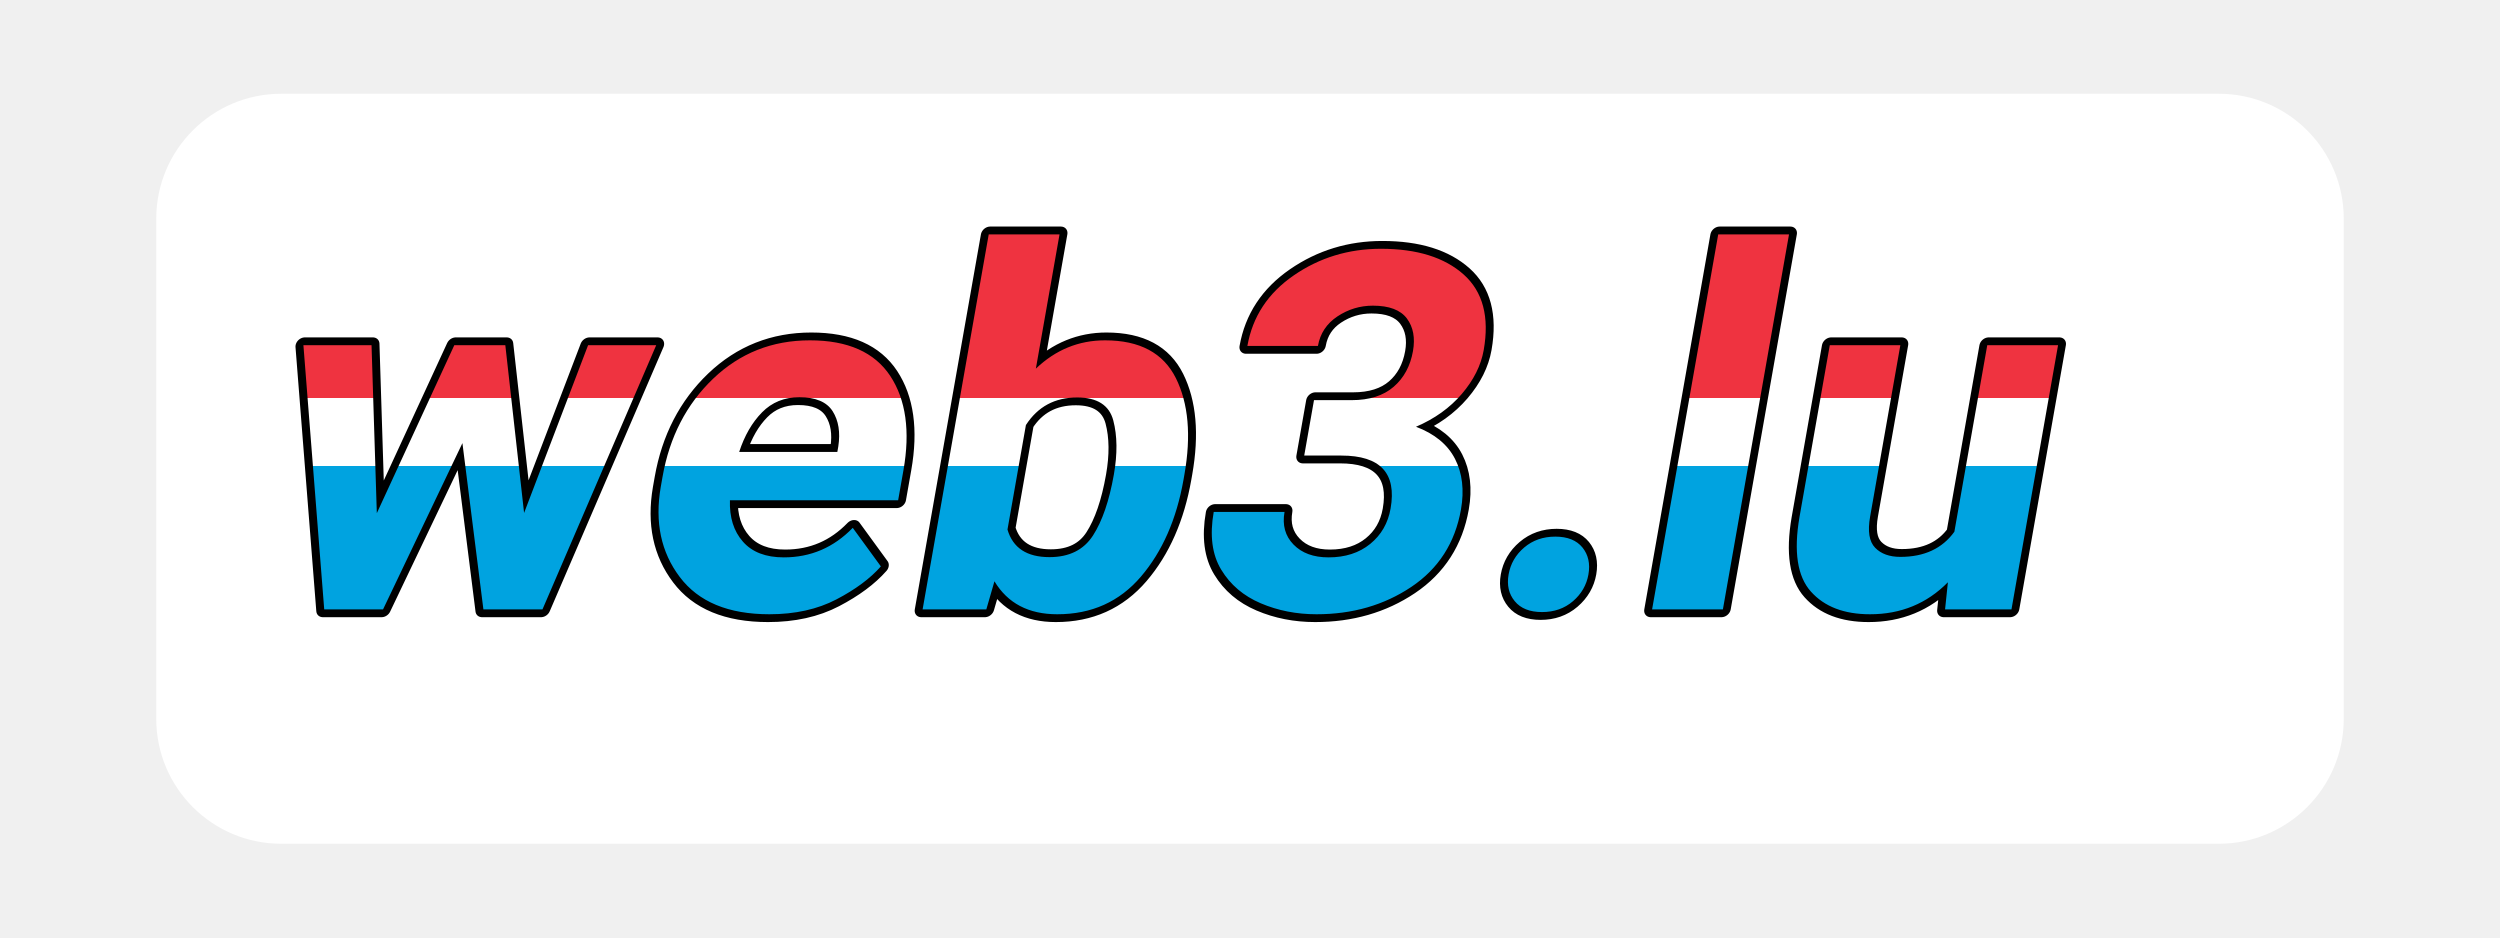
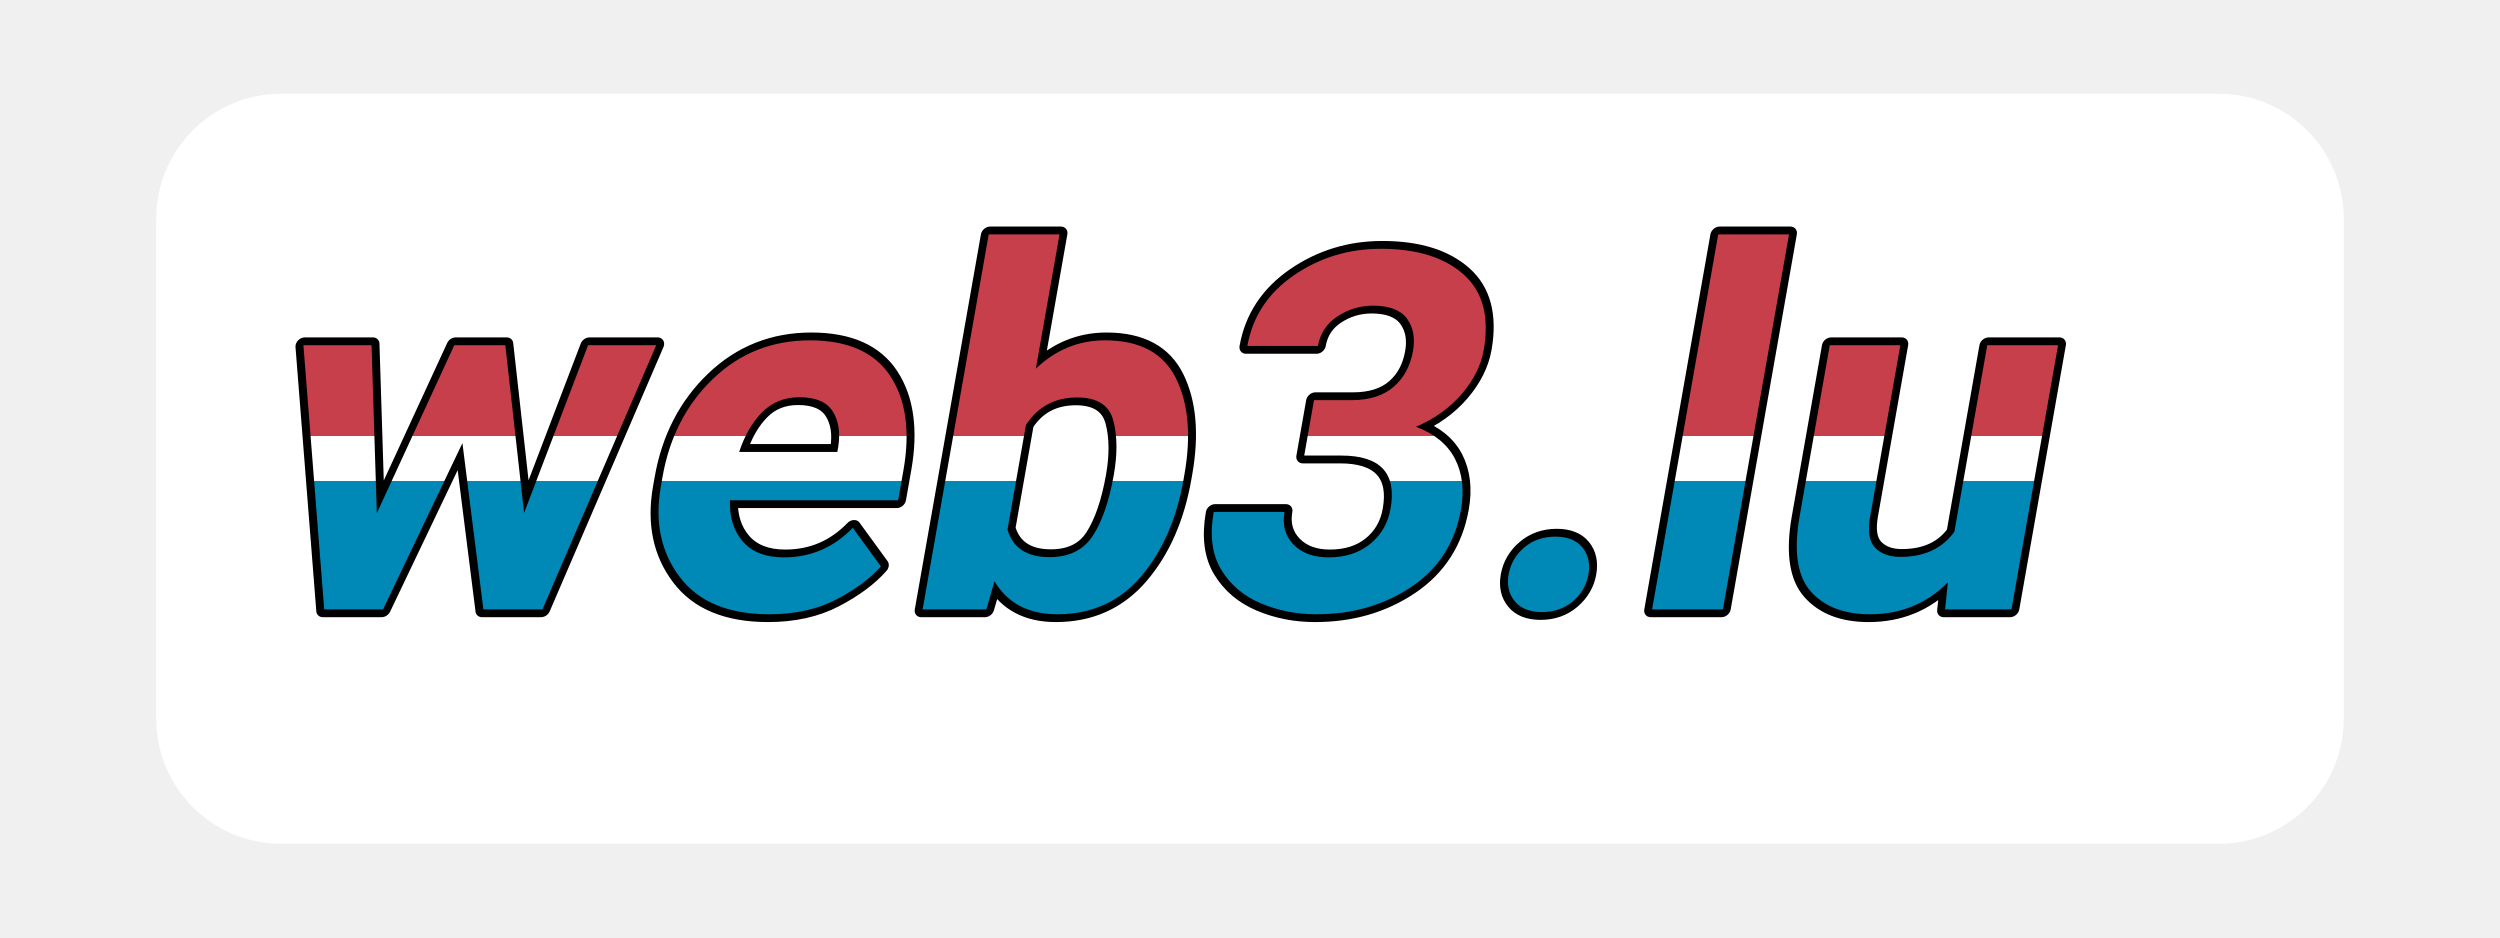
<svg xmlns="http://www.w3.org/2000/svg" width="320" height="120" viewBox="0 0 320 120" role="img" aria-labelledby="title desc">
  <defs>
    <linearGradient id="lux-flag" x1="0" y1="0" x2="0" y2="1">
-       <stop offset="0%" stop-color="#EF3340" />
-       <stop offset="43%" stop-color="#EF3340" />
-       <stop offset="43%" stop-color="#FFFFFF" />
-       <stop offset="61%" stop-color="#FFFFFF" />
-       <stop offset="61%" stop-color="#00A3E0" />
-       <stop offset="100%" stop-color="#00A3E0" />
+       <stop offset="0%" stop-color="#C73F4A" />
+       <stop offset="53%" stop-color="#C73F4A" />
+       <stop offset="53%" stop-color="#FFFFFF" />
+       <stop offset="65%" stop-color="#FFFFFF" />
+       <stop offset="65%" stop-color="#0089B6" />
+       <stop offset="100%" stop-color="#0089B6" />
    </linearGradient>
    <style>
  .card { fill:#FFFFFF; } /* fond blanc */
  .label {
    font-family:"Outfit",system-ui,-apple-system,"Segoe UI",Roboto,"Helvetica Neue",Arial,sans-serif;
    font-weight:700;
    letter-spacing:0.5px;
    transform:skewX(-10deg);
    transform-origin:left center;
  }
  .stroke {
    fill:none;
    stroke:#000000;
    stroke-width:2.0;
    stroke-linejoin:round;
  }
</style>
  </defs>
  <rect x="20" y="12" width="280" height="96" rx="16" class="card" />
  <g transform="translate(32,78)">
    <text x="0" y="0" class="label stroke" font-size="64">web3.lu</text>
    <text x="0" y="0" class="label" font-size="64" fill="url(#lux-flag)">web3.lu</text>
  </g>
</svg>
